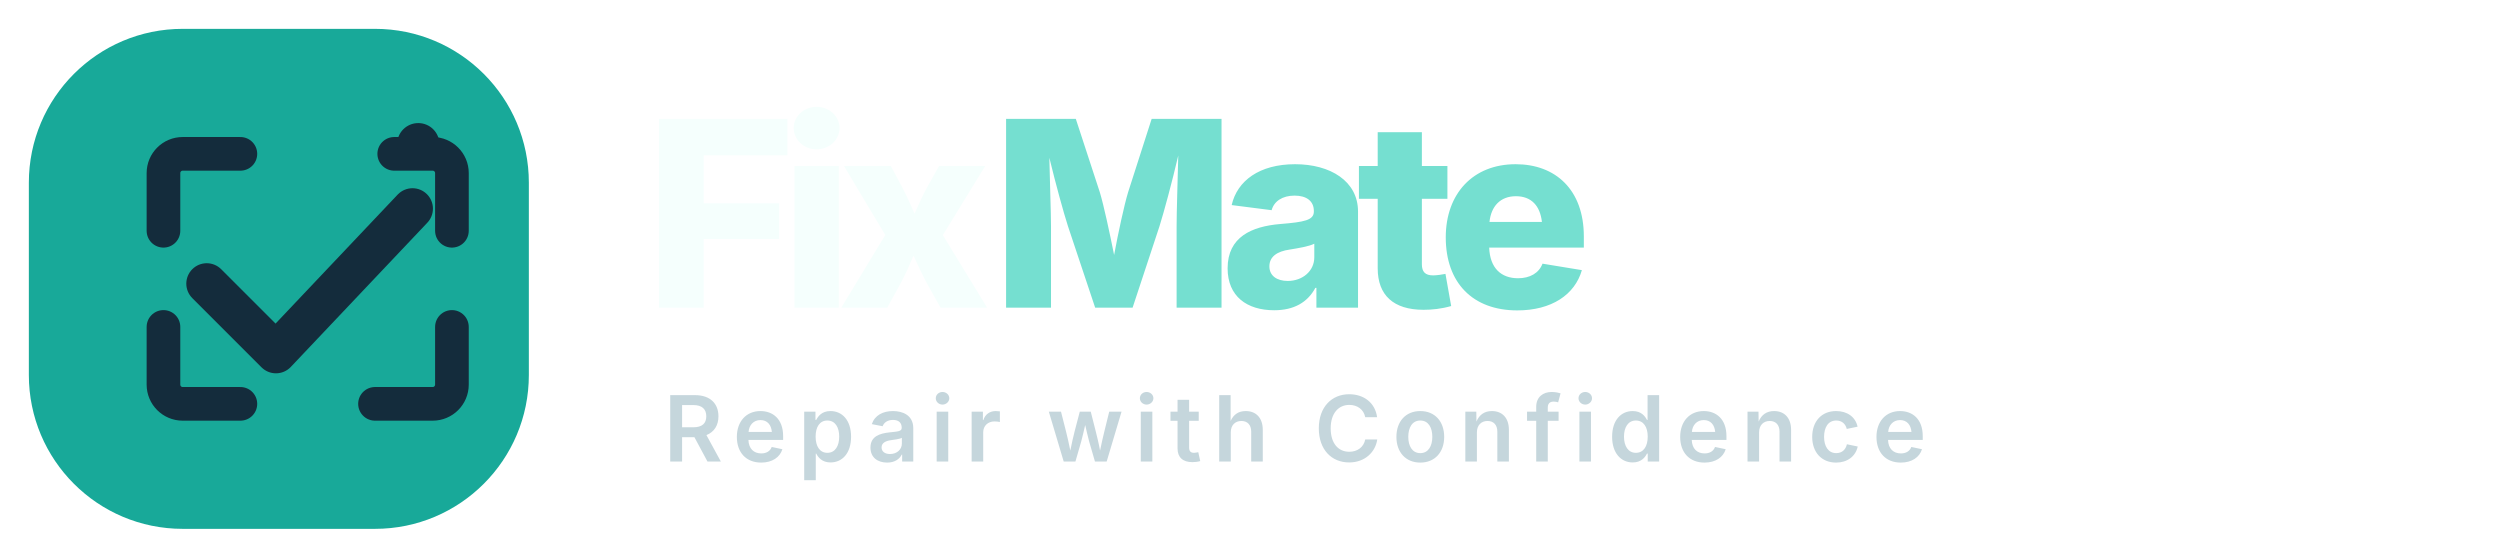
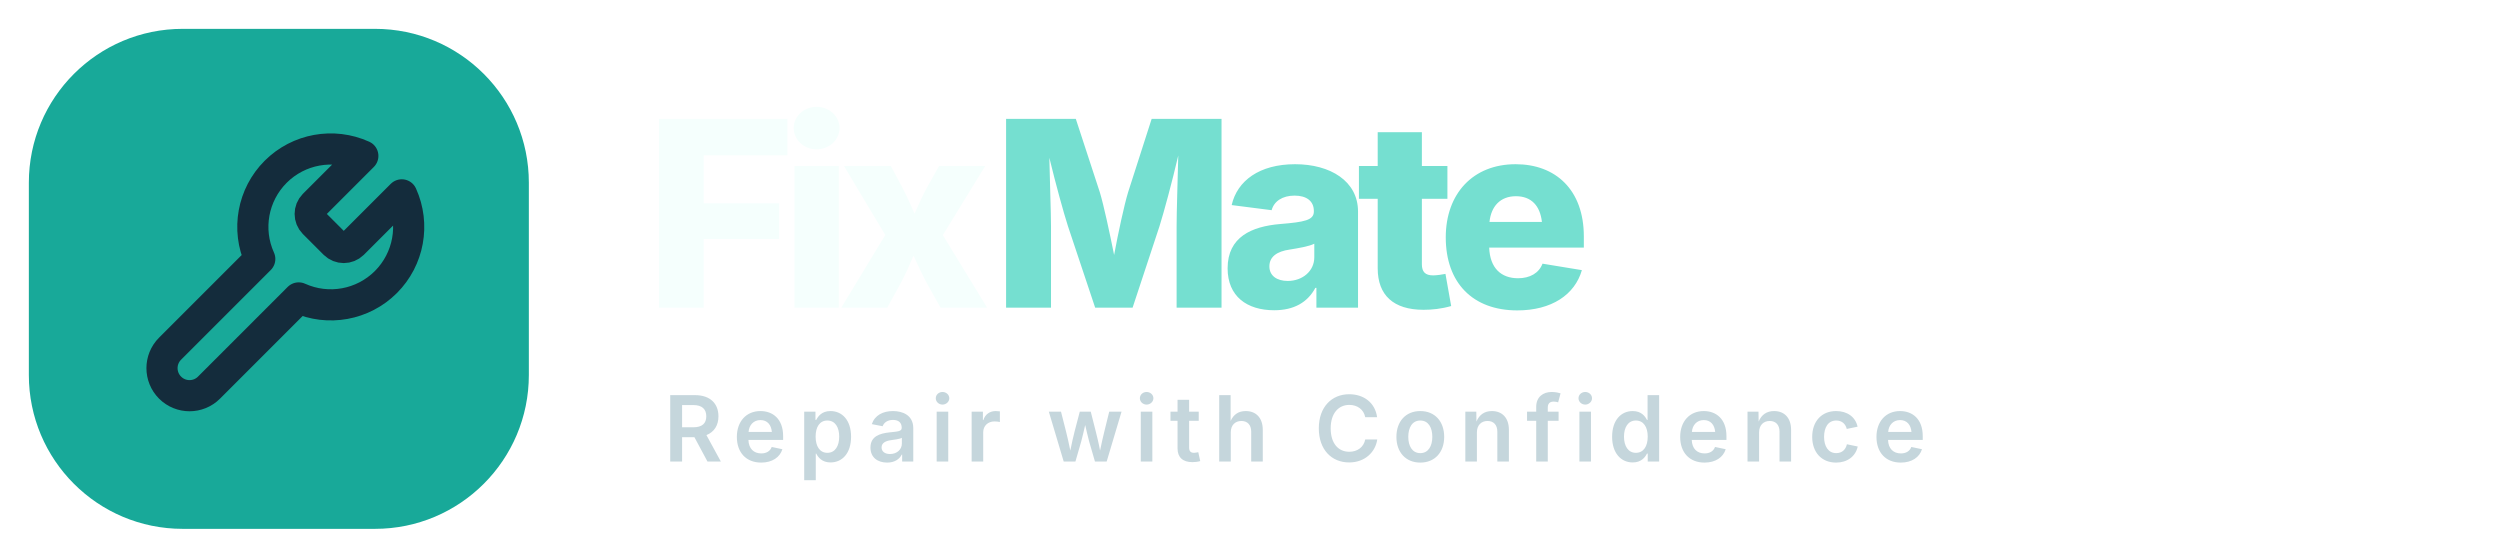
<svg xmlns="http://www.w3.org/2000/svg" viewBox="0 0 260 58" role="img" aria-labelledby="title description">
  <rect x="3" y="3" width="52" height="52" rx="16" fill="#18A999" />
-   <g fill="none" stroke="#142C3C" stroke-linecap="round" stroke-linejoin="round" stroke-width="3.5">
-     <path d="M17 24v-6a2 2 0 0 1 2-2h6M41 16h4a2 2 0 0 1 2 2v6M47 34v6a2 2 0 0 1-2 2h-6M25 42h-6a2 2 0 0 1-2-2v-6" />
-   </g>
-   <path d="m21.5 29.5 7.2 7.2 14.2-15" fill="none" stroke="#142C3C" stroke-linecap="round" stroke-linejoin="round" stroke-width="4.25" />
-   <circle cx="43.5" cy="15" r="2.2" fill="#142C3C" />
+   <path d="M14.7 6.3a1 1 0 0 0 0 1.4l1.6 1.6a1 1 0 0 0 1.4 0l3.77-3.77a6 6 0 0 1-7.94 7.94l-6.91 6.91a2.12 2.12 0 0 1-3-3l6.91-6.91a6 6 0 0 1 7.94-7.94l-3.76 3.76z" transform="translate(12.8 12.8) scale(1.35)" fill="none" stroke="#142C3C" stroke-width="2.4" stroke-linecap="round" stroke-linejoin="round" />
  <text x="67" y="32" fill="#F5FFFD" font-family="Manrope, Inter, Arial, sans-serif" font-size="27" font-weight="800" letter-spacing="-1.7">
    Fix<tspan fill="#75DFD0">Mate</tspan>
  </text>
  <text x="69" y="48" fill="#C5D6DC" font-family="Inter, Arial, sans-serif" font-size="9.5" font-weight="600" letter-spacing="1.15">Repair with Confidence</text>
</svg>
